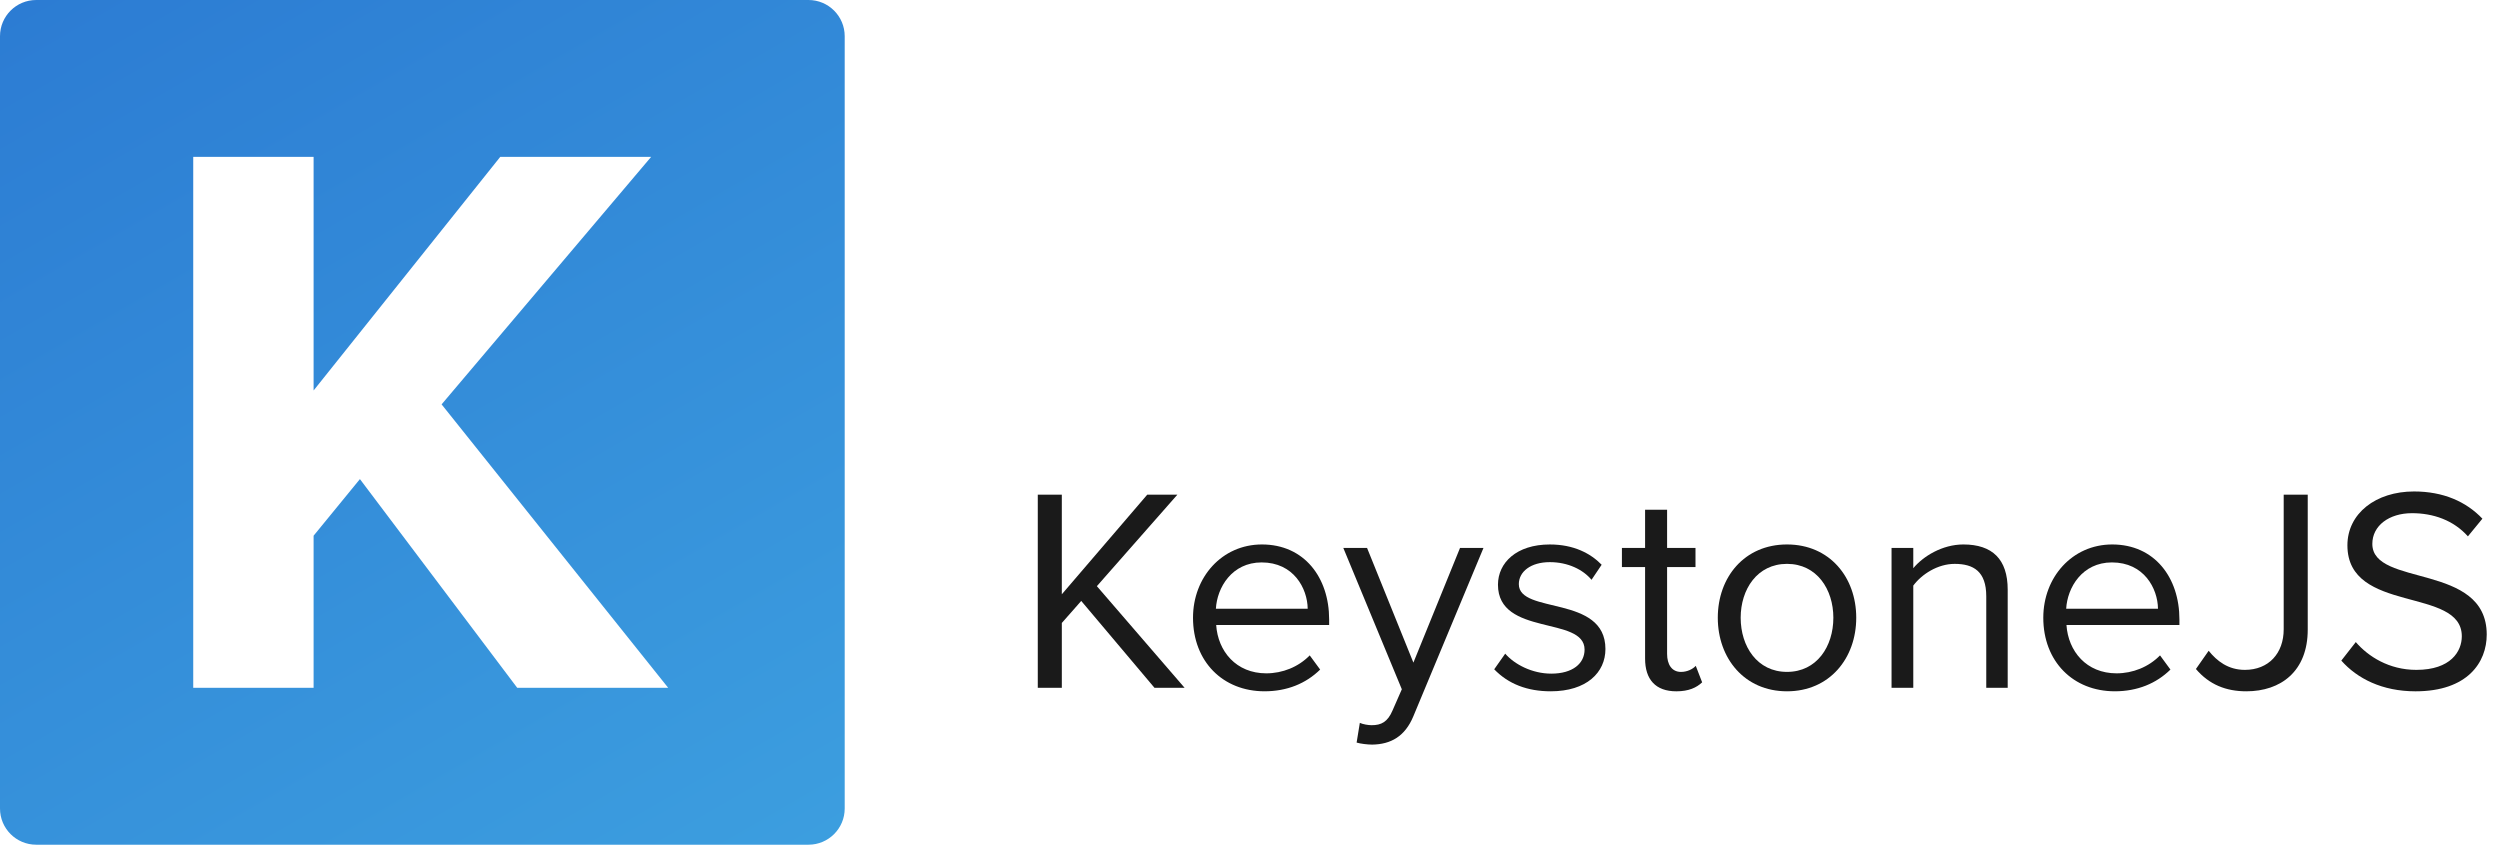
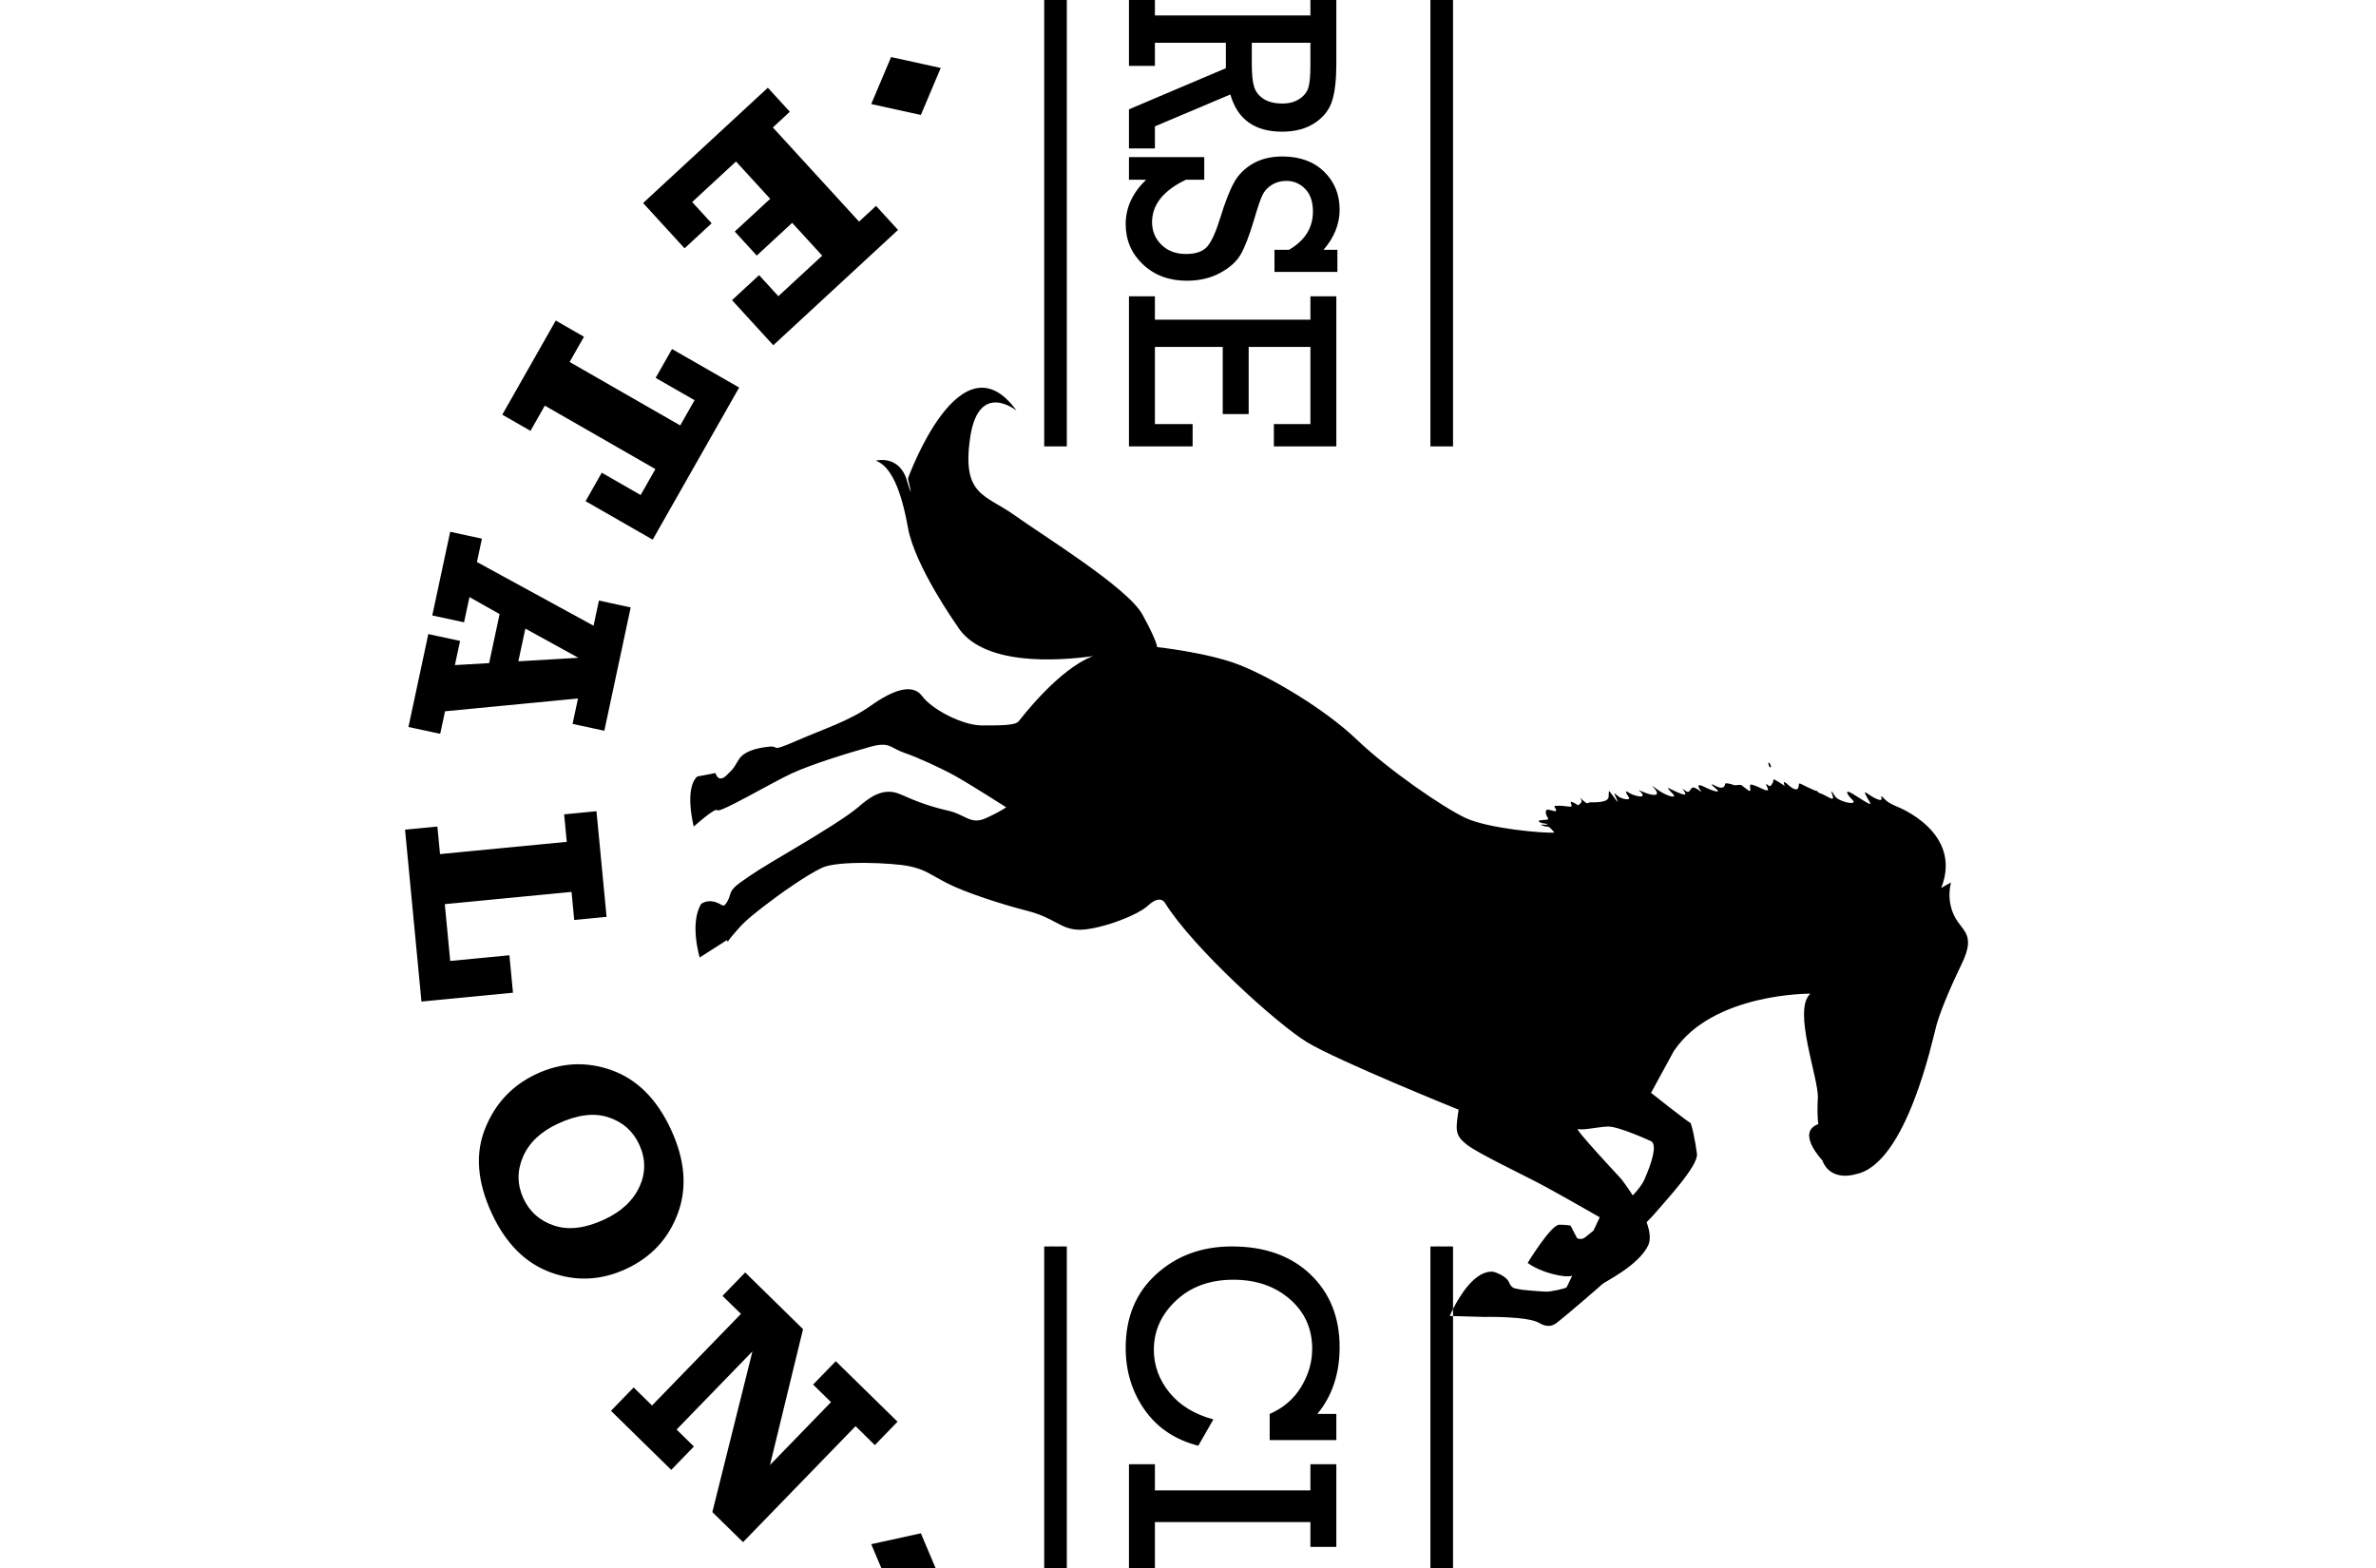
- <svg xmlns="http://www.w3.org/2000/svg" version="1.1" id="Layer_1" x="0px" y="0px" width="207.173px" height="70px" viewBox="0 0 207.173 70" enable-background="new 0 0 207.173 70" xml:space="preserve">
-   <linearGradient id="SVGID_1_" gradientUnits="userSpaceOnUse" x1="58.356" y1="75.456" x2="11.643" y2="-5.454">
-     <stop offset="0" style="stop-color:#3C9EDF" />
-     <stop offset="1" style="stop-color:#2C7CD3" />
-   </linearGradient>
-   <path fill-rule="evenodd" clip-rule="evenodd" fill="url(#SVGID_1_)" d="M3,0h64c1.656,0,3,1.343,3,3v64c0,1.657-1.344,3-3,3H3  c-1.657,0-3-1.343-3-3V3C0,1.343,1.343,0,3,0z M36.595,33.51L55.373,57h-12.51L29.826,39.702l-3.838,4.692V57h-9.975V13h9.975  v19.358L41.455,13h12.504L36.595,33.51z" />
-   <g>
-     <path fill="#1A1A1A" d="M95.673,57l-6.072-7.201l-1.608,1.824V57H86V40.991h1.992v8.257l7.081-8.257h2.497l-6.673,7.584L98.169,57   H95.673z" />
-     <path fill="#1A1A1A" d="M98.864,51.191c0-3.36,2.4-6.072,5.713-6.072c3.504,0,5.568,2.736,5.568,6.216v0.456h-9.361   c0.144,2.184,1.656,4.008,4.152,4.008c1.344,0,2.664-0.528,3.6-1.488l0.864,1.176c-1.176,1.152-2.736,1.8-4.608,1.8   C101.336,57.288,98.864,54.816,98.864,51.191z M104.552,46.607c-2.472,0-3.696,2.088-3.792,3.84h7.608   C108.345,48.743,107.193,46.607,104.552,46.607z" />
-     <path fill="#1A1A1A" d="M112.688,59.904c0.264,0.12,0.696,0.192,0.984,0.192c0.792,0,1.32-0.264,1.728-1.224l0.768-1.752   l-4.849-11.713h1.968l3.84,9.504l3.864-9.504h1.944l-5.809,13.945c-0.696,1.68-1.872,2.328-3.408,2.353   c-0.384,0-0.984-0.072-1.296-0.168L112.688,59.904z" />
-     <path fill="#1A1A1A" d="M123.824,55.464l0.912-1.296c0.768,0.888,2.231,1.656,3.816,1.656c1.775,0,2.76-0.84,2.76-1.992   c0-2.808-7.177-1.08-7.177-5.376c0-1.824,1.536-3.336,4.297-3.336c1.992,0,3.384,0.744,4.296,1.68l-0.84,1.248   c-0.696-0.84-1.944-1.464-3.456-1.464c-1.584,0-2.568,0.792-2.568,1.824c0,2.52,7.177,0.864,7.177,5.376   c0,1.944-1.561,3.504-4.537,3.504C126.584,57.288,125,56.688,123.824,55.464z" />
-     <path fill="#1A1A1A" d="M136.327,54.576v-7.584h-1.92v-1.584h1.92v-3.168h1.824v3.168h2.353v1.584h-2.353v7.201   c0,0.864,0.384,1.488,1.152,1.488c0.527,0,0.983-0.24,1.224-0.504l0.528,1.368c-0.456,0.432-1.104,0.744-2.137,0.744   C137.191,57.288,136.327,56.304,136.327,54.576z" />
-     <path fill="#1A1A1A" d="M142.352,51.191c0-3.36,2.208-6.072,5.736-6.072s5.737,2.712,5.737,6.072s-2.209,6.097-5.737,6.097   S142.352,54.552,142.352,51.191z M151.929,51.191c0-2.352-1.368-4.464-3.841-4.464c-2.472,0-3.84,2.112-3.84,4.464   c0,2.376,1.368,4.488,3.84,4.488C150.561,55.68,151.929,53.568,151.929,51.191z" />
-     <path fill="#1A1A1A" d="M164.6,57v-7.584c0-2.064-1.056-2.688-2.616-2.688c-1.416,0-2.736,0.864-3.432,1.8V57h-1.801V45.407h1.801   v1.68c0.815-0.984,2.4-1.968,4.152-1.968c2.4,0,3.672,1.224,3.672,3.744V57H164.6z" />
-     <path fill="#1A1A1A" d="M169.326,51.191c0-3.36,2.4-6.072,5.713-6.072c3.504,0,5.568,2.736,5.568,6.216v0.456h-9.361   c0.145,2.184,1.656,4.008,4.152,4.008c1.345,0,2.665-0.528,3.601-1.488l0.864,1.176c-1.176,1.152-2.736,1.8-4.608,1.8   C171.799,57.288,169.326,54.816,169.326,51.191z M175.015,46.607c-2.472,0-3.696,2.088-3.792,3.84h7.608   C178.808,48.743,177.655,46.607,175.015,46.607z" />
-     <path fill="#1A1A1A" d="M181.974,55.44l1.057-1.512c0.672,0.84,1.608,1.584,3,1.584c1.968,0,3.217-1.368,3.217-3.36V40.991h1.992   v11.185c0,3.456-2.232,5.112-5.089,5.112C184.47,57.288,183.078,56.736,181.974,55.44z" />
-     <path fill="#1A1A1A" d="M194.023,54.744l1.199-1.536c1.033,1.2,2.76,2.304,5.018,2.304c2.855,0,3.768-1.536,3.768-2.784   c0-4.128-9.48-1.824-9.48-7.537c0-2.64,2.352-4.464,5.52-4.464c2.424,0,4.32,0.84,5.666,2.256l-1.201,1.464   c-1.199-1.344-2.881-1.92-4.633-1.92c-1.896,0-3.287,1.032-3.287,2.544c0,3.601,9.48,1.536,9.48,7.513   c0,2.304-1.584,4.705-5.904,4.705C197.406,57.288,195.343,56.232,194.023,54.744z" />
-   </g>
+ <svg xmlns="http://www.w3.org/2000/svg" width="200px" height="132px" viewBox="0 0 200 132" version="1.1">
+   <path d="M122.309,110.193 C122.864,109.099 124.189,106.877 125.728,107.066 C125.728,107.066 126.768,107.359 127.016,107.943 C127.266,108.527 127.555,108.444 127.846,108.527 C128.137,108.611 129.923,108.736 130.213,108.736 C130.506,108.736 131.791,108.486 131.875,108.361 C131.895,108.33 132.078,107.953 132.337,107.405 C132.065,107.465 131.71,107.465 131.169,107.359 C129.465,107.025 128.593,106.315 128.593,106.315 C128.593,106.315 130.547,103.101 131.254,103.101 C131.96,103.101 132.207,103.185 132.207,103.185 L132.746,104.228 C132.746,104.228 133.122,104.437 133.453,104.145 C133.528,104.08 133.779,103.882 134.132,103.596 C134.443,102.934 134.659,102.475 134.659,102.475 C134.659,102.475 132.041,100.972 130.213,99.971 C128.388,98.969 124.441,97.133 123.443,96.34 C122.445,95.546 122.529,95.088 122.78,93.418 C122.78,93.418 112.561,89.285 110.027,87.741 C107.492,86.197 100.433,79.811 98.065,76.013 C98.065,76.013 97.691,75.261 96.653,76.221 C95.615,77.182 92.209,78.35 90.714,78.266 C89.217,78.182 88.76,77.266 86.478,76.68 C84.193,76.097 81.16,75.094 79.706,74.343 C78.253,73.591 77.92,73.217 76.549,72.924 C75.178,72.632 70.528,72.423 69.197,73.049 C67.869,73.676 65.626,75.261 64.171,76.388 C62.718,77.515 62.386,77.891 61.68,78.726 C60.974,79.56 61.389,79.31 61.182,79.143 L58.897,80.604 C58.897,80.604 58.025,77.725 59.021,76.097 C59.021,76.097 59.477,75.721 60.184,75.928 C60.89,76.138 60.85,76.513 61.223,75.888 C61.596,75.261 61.265,75.052 62.302,74.301 C63.343,73.55 64.13,73.049 66.539,71.63 C68.951,70.211 71.358,68.709 72.23,67.957 C73.102,67.206 74.306,66.204 75.803,66.872 C77.297,67.541 78.377,67.915 79.831,68.249 C81.284,68.583 81.699,69.46 82.987,68.876 C84.276,68.291 84.691,67.957 84.691,67.957 C84.691,67.957 81.618,65.996 80.414,65.328 C79.207,64.659 77.214,63.741 76.094,63.365 C74.972,62.99 74.929,62.405 73.268,62.865 C71.607,63.324 68.325,64.326 66.623,65.118 C64.92,65.912 60.6,68.458 60.391,68.208 C60.184,67.957 58.399,69.585 58.399,69.585 C58.399,69.585 57.568,66.412 58.69,65.37 L60.225,65.077 C60.225,65.077 60.434,65.953 61.14,65.286 C61.846,64.617 61.763,64.617 62.18,63.95 C62.594,63.282 63.549,62.99 64.669,62.865 C65.791,62.74 64.629,63.408 67.038,62.365 C69.447,61.321 71.481,60.695 73.309,59.4 C75.137,58.106 76.799,57.481 77.63,58.608 C78.459,59.734 81.035,61.07 82.655,61.07 C84.276,61.07 85.437,61.07 85.729,60.737 C85.976,60.452 89.091,56.325 92.011,55.233 C89.041,55.648 82.591,56.1 80.537,52.639 C80.537,52.639 77.007,47.672 76.426,44.417 C75.844,41.161 74.972,39.24 73.726,38.781 C73.726,38.781 75.678,38.239 76.341,40.451 C77.007,42.663 76.426,40.284 76.426,40.284 C76.426,40.284 80.828,28.013 85.565,34.565 C85.565,34.565 82.439,32.038 81.686,36.693 C81.674,36.748 81.667,36.804 81.659,36.862 C80.953,41.745 82.946,41.62 85.398,43.373 C87.847,45.126 94.907,49.466 96.156,51.72 C97.401,53.975 97.401,54.475 97.401,54.475 C97.401,54.475 101.679,54.934 104.338,55.978 C106.995,57.022 111.523,59.693 114.182,62.239 C116.839,64.785 121.491,67.998 123.401,68.876 C125.313,69.752 129.965,70.169 130.838,70.086 C130.838,70.086 130.421,69.544 130.256,69.585 C130.089,69.626 129.465,69.377 129.841,69.418 C130.213,69.46 130.464,69.377 130.048,69.334 C129.633,69.292 129.26,69.085 129.758,69.042 C130.256,69.001 130.421,69.042 130.256,68.792 C130.089,68.541 130.005,68.082 130.38,68.165 C130.755,68.249 131.086,68.416 130.961,68.125 C130.838,67.831 130.672,67.831 131.294,67.831 C131.918,67.831 132.458,68.082 132.249,67.665 C132.041,67.248 132.832,67.789 132.832,67.789 C132.832,67.789 133.204,67.581 133.122,67.374 C133.038,67.164 132.873,67.038 133.286,67.414 C133.703,67.789 133.627,67.541 133.869,67.541 C134.286,67.541 135.365,67.581 135.406,67.081 C135.448,66.58 135.365,66.454 135.613,66.789 C135.863,67.122 136.319,67.789 136.113,67.331 C135.906,66.872 135.779,66.621 136.113,66.956 C136.444,67.29 137.318,67.414 137.109,67.122 C136.901,66.831 136.735,66.454 137.068,66.705 C137.399,66.956 138.354,67.206 138.271,66.914 C138.189,66.621 137.607,66.371 138.189,66.621 C138.771,66.872 139.516,67.081 139.477,66.747 C139.436,66.412 138.604,65.786 139.436,66.412 C140.265,67.038 141.179,67.248 140.847,66.872 C140.516,66.497 140.099,66.161 140.681,66.454 C141.263,66.747 142.01,67.081 141.844,66.747 C141.678,66.412 141.429,66.245 141.884,66.58 C142.341,66.914 142.219,66.121 142.676,66.329 C143.133,66.537 143.339,66.872 143.133,66.537 C142.924,66.204 142.799,65.912 143.464,66.245 C144.13,66.58 144.959,66.831 144.461,66.412 C143.961,65.996 143.922,65.912 144.502,66.204 C145.084,66.497 145.208,66.121 145.208,65.996 C145.208,65.87 145.708,65.996 145.915,66.079 C146.121,66.161 146.452,65.998 146.622,66.121 C147.077,66.454 147.409,66.831 147.327,66.371 C147.243,65.912 147.409,66.037 147.783,66.161 C148.158,66.288 149.03,66.831 148.782,66.329 C148.532,65.828 148.739,66.037 148.905,66.161 C149.071,66.288 149.321,65.745 149.28,65.62 C149.238,65.494 150.234,66.161 150.234,66.161 C150.234,66.161 149.944,65.536 150.483,66.037 C151.023,66.537 151.356,66.58 151.398,66.204 C151.44,65.828 151.398,65.912 152.102,66.245 C152.505,66.436 152.807,66.58 152.951,66.589 C153.017,66.678 153.107,66.755 153.226,66.789 C153.682,66.914 154.471,67.581 154.263,66.997 C154.056,66.412 154.18,66.58 154.471,67.038 C154.762,67.498 156.466,67.873 155.925,67.331 C155.386,66.789 155.303,66.454 155.883,66.789 C156.466,67.122 157.627,67.957 157.42,67.581 C157.215,67.206 156.714,66.454 157.172,66.789 C157.627,67.122 158.459,67.581 158.376,67.206 C158.292,66.831 158.498,67.164 158.791,67.414 C159.082,67.665 159.706,67.915 159.706,67.915 C159.706,67.915 165.268,70.044 163.401,74.76 C163.401,74.76 163.857,74.468 164.231,74.301 C164.231,74.301 163.818,75.554 164.441,76.973 C165.064,78.392 166.391,78.517 165.146,81.104 C163.9,83.693 163.278,85.321 162.985,86.364 C162.695,87.408 160.494,98.009 156.215,98.844 C156.215,98.844 154.097,99.554 153.391,97.675 C153.391,97.675 151.148,95.337 153.059,94.628 C153.059,94.628 152.934,94.044 153.017,92.416 C153.099,90.788 150.857,84.986 152.394,83.651 C152.394,83.651 144.169,83.568 140.889,88.492 L138.977,91.999 C138.977,91.999 142.135,94.503 142.26,94.503 C142.384,94.503 142.717,96.131 142.842,97.133 C142.965,98.134 140.265,101.014 139.27,102.184 C139.103,102.377 138.872,102.622 138.604,102.892 C138.872,103.634 138.976,104.343 138.73,104.854 C137.897,106.565 135.073,107.901 134.866,108.11 C134.659,108.319 131.583,110.948 131.294,111.157 C131.004,111.365 130.547,111.95 129.549,111.365 C128.551,110.78 124.897,110.864 124.897,110.864 L122.309,110.789 L122.309,166.47 L121.357,166.47 L121.357,104.931 L121.833,104.931 L121.833,135.701 L121.833,166.47 L121.833,135.701 L121.833,104.93 L122.309,104.931 L122.309,110.193 Z M89.325,135.701 L89.325,166.47 L89.325,135.701 L89.325,104.93 L89.8,104.931 L89.8,166.47 L88.848,166.47 L88.848,104.931 L89.325,104.931 L89.325,135.701 Z M120.881,135.701 L120.881,166.47 L120.881,135.701 L120.881,104.93 L121.357,104.931 L121.357,166.47 L120.405,166.47 L120.405,104.931 L120.881,104.931 L120.881,135.701 Z M88.373,135.701 L88.373,166.47 L88.373,135.701 L88.373,104.93 L88.848,104.931 L88.848,166.47 L87.896,166.47 L87.896,104.931 L88.373,104.931 L88.373,135.701 Z M121.833,1.825 L121.833,37.579 L121.833,1.825 L121.833,-33.929 L122.309,-33.928 L122.309,37.579 L121.357,37.579 L121.357,-33.928 L121.833,-33.928 L121.833,1.825 Z M89.325,1.825 L89.325,37.579 L89.325,1.825 L89.325,-33.929 L89.8,-33.928 L89.8,37.579 L88.848,37.579 L88.848,-33.928 L89.325,-33.928 L89.325,1.825 Z M120.881,1.825 L120.881,37.579 L120.881,1.825 L120.881,-33.929 L121.357,-33.928 L121.357,37.579 L120.405,37.579 L120.405,-33.928 L120.881,-33.928 L120.881,1.825 Z M88.373,1.825 L88.373,37.579 L88.373,1.825 L88.373,-33.929 L88.848,-33.928 L88.848,37.579 L87.896,37.579 L87.896,-33.928 L88.373,-33.928 L88.373,1.825 Z M102.133,119.492 L100.867,121.707 C98.924,121.209 97.421,120.204 96.354,118.691 C95.288,117.178 94.755,115.437 94.755,113.472 C94.755,110.894 95.612,108.826 97.327,107.268 C99.042,105.708 101.163,104.93 103.69,104.93 C106.459,104.93 108.662,105.714 110.303,107.28 C111.942,108.847 112.763,110.89 112.763,113.41 C112.763,115.638 112.139,117.51 110.892,119.028 L112.486,119.028 L112.486,121.23 L106.876,121.23 L106.876,119.028 C108.015,118.538 108.895,117.783 109.519,116.764 C110.141,115.744 110.454,114.671 110.454,113.545 C110.454,111.849 109.825,110.455 108.571,109.366 C107.316,108.277 105.731,107.732 103.815,107.732 C101.849,107.732 100.242,108.316 98.996,109.483 C97.75,110.649 97.126,112.032 97.126,113.631 C97.126,114.945 97.559,116.139 98.426,117.216 C99.291,118.293 100.527,119.052 102.133,119.492 Z M97.214,125.464 L110.303,125.464 L110.303,123.262 L112.486,123.262 L112.486,130.224 L110.303,130.224 L110.303,128.131 L97.214,128.131 L97.214,133.345 L103.149,133.345 L103.149,135.743 L95.031,135.743 L95.031,123.262 L97.214,123.262 L97.214,125.464 Z M110.303,140.968 L101.569,140.968 C100.214,140.968 99.276,141.036 98.758,141.17 C98.238,141.305 97.798,141.641 97.433,142.18 C97.07,142.719 96.888,143.412 96.888,144.261 C96.888,145.272 97.045,146.047 97.358,146.585 C97.672,147.124 98.095,147.481 98.626,147.656 C99.156,147.831 100.096,147.919 101.443,147.919 L110.303,147.919 L110.303,145.949 L112.486,145.949 L112.486,152.606 L110.303,152.606 L110.303,150.477 L101.18,150.477 C99.95,150.477 99.057,150.426 98.5,150.325 C97.944,150.222 97.363,149.947 96.756,149.498 C96.15,149.049 95.665,148.417 95.3,147.601 C94.937,146.785 94.755,145.794 94.755,144.627 C94.755,143.339 94.923,142.266 95.263,141.409 C95.602,140.553 96.055,139.908 96.624,139.476 C97.193,139.043 97.8,138.755 98.444,138.613 C99.088,138.47 100.088,138.398 101.443,138.398 L110.303,138.398 L110.303,136.294 L112.486,136.294 L112.486,142.988 L110.303,142.988 L110.303,140.968 Z M97.214,155.579 L110.303,155.579 L110.303,153.487 L112.486,153.487 L112.486,159.152 C112.486,160.71 112.39,161.879 112.198,162.659 C112.005,163.438 111.518,164.124 110.736,164.721 C109.953,165.316 109.035,165.613 107.981,165.613 C107.17,165.613 106.438,165.436 105.786,165.081 C105.133,164.727 104.638,164.207 104.304,163.521 C103.969,164.467 103.416,165.196 102.642,165.706 C101.868,166.215 100.982,166.47 99.987,166.47 C99.126,166.47 98.343,166.28 97.641,165.901 C96.938,165.523 96.395,165.019 96.009,164.39 C95.624,163.762 95.365,163.075 95.231,162.328 C95.098,161.582 95.031,160.563 95.031,159.275 L95.031,153.487 L97.214,153.487 L97.214,155.579 Z M97.214,158.149 L97.214,159.116 C97.214,160.381 97.279,161.307 97.408,161.894 C97.538,162.482 97.844,162.96 98.325,163.332 C98.806,163.703 99.423,163.888 100.176,163.888 C100.862,163.888 101.437,163.71 101.901,163.356 C102.366,163.001 102.675,162.544 102.829,161.986 C102.985,161.427 103.062,160.638 103.062,159.617 L103.062,158.149 L97.214,158.149 Z M105.221,158.149 L105.221,159.752 C105.221,160.976 105.44,161.83 105.879,162.316 C106.319,162.801 106.964,163.044 107.817,163.044 C109.474,163.044 110.303,161.947 110.303,159.752 L110.303,158.149 L105.221,158.149 Z M97.214,-32.534 L110.303,-32.534 L110.303,-34.261 L112.486,-34.261 L112.486,-28.446 L110.303,-28.446 L110.303,-30.239 L105.307,-30.239 L105.307,-23.627 L110.303,-23.627 L110.303,-25.408 L112.486,-25.408 L112.486,-19.593 L110.303,-19.593 L110.303,-21.331 L97.214,-21.331 L97.214,-19.593 L95.031,-19.593 L95.031,-25.408 L97.214,-25.408 L97.214,-23.627 L103.125,-23.627 L103.125,-30.239 L97.214,-30.239 L97.214,-28.446 L95.031,-28.446 L95.031,-34.261 L97.214,-34.261 L97.214,-32.534 Z M103.84,-17.899 C106.375,-17.899 108.496,-17.178 110.203,-15.735 C111.909,-14.292 112.763,-12.413 112.763,-10.095 C112.763,-7.756 111.909,-5.851 110.203,-4.379 C108.496,-2.908 106.359,-2.172 103.79,-2.172 C101.171,-2.172 99.011,-2.921 97.308,-4.418 C95.606,-5.916 94.754,-7.819 94.754,-10.128 C94.754,-11.601 95.158,-12.954 95.966,-14.189 C96.773,-15.423 97.898,-16.351 99.341,-16.971 C100.785,-17.59 102.284,-17.899 103.84,-17.899 Z M103.828,-15.397 C101.911,-15.397 100.305,-14.908 99.009,-13.932 C97.712,-12.956 97.063,-11.673 97.063,-10.084 C97.063,-8.511 97.726,-7.218 99.053,-6.205 C100.378,-5.192 101.961,-4.685 103.802,-4.685 C105.66,-4.685 107.231,-5.201 108.515,-6.232 C109.798,-7.264 110.44,-8.558 110.44,-10.117 C110.44,-11.67 109.808,-12.937 108.546,-13.921 C107.282,-14.904 105.709,-15.397 103.828,-15.397 Z M97.214,1.303 L110.303,1.303 L110.303,-0.784 L112.486,-0.784 L112.486,5.391 C112.486,6.681 112.371,7.705 112.141,8.462 C111.911,9.22 111.426,9.847 110.685,10.343 C109.946,10.838 109.023,11.085 107.919,11.085 C105.61,11.085 104.159,10.041 103.565,7.953 L97.214,10.638 L97.214,12.496 L95.031,12.496 L95.031,9.203 L103.188,5.741 L103.188,3.598 L97.214,3.598 L97.214,5.544 L95.031,5.544 L95.031,-0.784 L97.214,-0.784 L97.214,1.303 Z M105.371,3.598 L105.371,5.391 C105.371,6.258 105.436,6.898 105.565,7.31 C105.695,7.721 105.958,8.058 106.356,8.321 C106.753,8.583 107.287,8.714 107.956,8.714 C108.525,8.714 109.006,8.581 109.4,8.315 C109.792,8.048 110.041,7.721 110.146,7.331 C110.25,6.942 110.303,6.345 110.303,5.544 L110.303,3.598 L105.371,3.598 Z M95.031,13.228 L101.368,13.228 L101.368,15.13 L99.824,15.13 C97.925,16.041 96.975,17.231 96.975,18.704 C96.975,19.454 97.24,20.088 97.766,20.606 C98.293,21.123 98.983,21.382 99.836,21.382 C100.665,21.382 101.261,21.17 101.625,20.747 C101.99,20.326 102.351,19.526 102.71,18.355 C103.129,16.991 103.524,15.983 103.897,15.327 C104.268,14.67 104.801,14.148 105.49,13.758 C106.181,13.368 106.998,13.173 107.944,13.173 C109.407,13.173 110.576,13.598 111.451,14.447 C112.325,15.295 112.763,16.361 112.763,17.644 C112.763,18.861 112.311,19.99 111.407,21.032 L112.574,21.032 L112.574,22.889 L107.279,22.889 L107.279,21.032 L108.496,21.032 C109.842,20.251 110.516,19.177 110.516,17.808 C110.516,16.976 110.297,16.34 109.857,15.895 C109.418,15.451 108.893,15.228 108.282,15.228 C107.814,15.228 107.402,15.341 107.046,15.567 C106.691,15.793 106.428,16.08 106.262,16.43 C106.094,16.78 105.861,17.469 105.561,18.496 C105.16,19.837 104.786,20.81 104.439,21.414 C104.091,22.019 103.512,22.54 102.7,22.978 C101.889,23.415 100.955,23.633 99.902,23.633 C98.412,23.633 97.181,23.175 96.21,22.262 C95.24,21.347 94.755,20.216 94.755,18.867 C94.755,17.483 95.327,16.237 96.474,15.13 L95.031,15.13 L95.031,13.228 Z M97.214,26.912 L110.303,26.912 L110.303,24.944 L112.486,24.944 L112.486,37.579 L107.228,37.579 L107.228,35.699 L110.303,35.699 L110.303,29.207 L105.107,29.207 L105.107,34.857 L102.925,34.857 L102.925,29.207 L97.214,29.207 L97.214,35.699 L100.389,35.699 L100.389,37.579 L95.031,37.579 L95.031,24.944 L97.214,24.944 L97.214,26.912 Z M64.634,7.385 L66.486,9.407 L65.056,10.73 L72.311,18.656 L73.741,17.334 L75.593,19.357 L65.092,29.064 L61.618,25.268 L63.896,23.162 L65.519,24.934 L69.211,21.523 L66.682,18.76 L63.701,21.515 L61.849,19.492 L64.831,16.736 L61.954,13.596 L58.263,17.008 L59.902,18.798 L57.623,20.904 L54.134,17.092 L64.634,7.385 Z M46.781,26.986 L49.156,28.349 L47.949,30.472 L57.258,35.813 L58.464,33.689 L55.189,31.811 L56.568,29.383 L62.218,32.624 L54.94,45.431 L49.292,42.19 L50.653,39.793 L53.928,41.672 L55.168,39.488 L45.861,34.147 L44.655,36.27 L42.28,34.908 L46.781,26.986 Z M37.054,61.775 L34.381,61.199 L36.053,53.378 L38.727,53.955 L38.291,55.991 L41.172,55.823 L42.054,51.695 L39.517,50.263 L39.062,52.388 L36.387,51.812 L37.894,44.769 L40.567,45.346 L40.147,47.313 L49.962,52.673 L50.416,50.557 L53.089,51.135 L50.87,61.517 L48.195,60.939 L48.653,58.801 L37.461,59.878 L37.054,61.775 Z M43.632,55.672 L48.684,55.375 L44.222,52.917 L43.632,55.672 Z M34.094,69.845 L36.817,69.584 L37.038,71.899 L47.707,70.87 L47.486,68.554 L50.208,68.291 L51.058,77.184 L48.336,77.448 L48.11,75.084 L37.441,76.114 L37.897,80.897 L42.879,80.417 L43.18,83.572 L35.476,84.315 L34.094,69.845 Z M56.481,95.088 C57.659,97.632 57.854,99.977 57.066,102.12 C56.279,104.263 54.833,105.827 52.73,106.81 C50.62,107.796 48.496,107.899 46.359,107.118 C44.222,106.336 42.566,104.676 41.392,102.14 C40.171,99.502 39.985,97.126 40.832,95.011 C41.68,92.895 43.117,91.363 45.143,90.416 C47.239,89.437 49.356,89.331 51.496,90.098 C53.635,90.865 55.296,92.528 56.481,95.088 Z M53.801,96.34 C53.277,95.209 52.412,94.447 51.202,94.053 C49.993,93.658 48.573,93.844 46.941,94.606 C45.499,95.28 44.526,96.208 44.019,97.39 C43.513,98.573 43.528,99.739 44.061,100.892 C44.584,102.022 45.453,102.786 46.668,103.182 C47.882,103.577 49.287,103.402 50.884,102.655 C52.313,101.988 53.294,101.069 53.83,99.899 C54.367,98.727 54.357,97.542 53.801,96.34 Z M51.428,118.768 L53.337,116.801 L54.886,118.319 L62.369,110.608 L60.819,109.089 L62.728,107.12 L67.596,111.891 L64.814,123.331 L69.951,118.036 L68.443,116.558 L70.352,114.591 L75.551,119.684 L73.643,121.653 L72.017,120.06 L62.546,129.824 L59.962,127.293 L63.338,113.762 L56.953,120.344 L58.411,121.772 L56.502,123.74 L51.428,118.768 Z M75.008,4.804 L79.186,5.722 L77.514,9.677 L73.336,8.759 L75.008,4.804 Z M75.008,133.951 L73.336,129.996 L77.514,129.078 L79.186,133.033 L75.008,133.951 Z M122.309,110.193 C122.13,110.545 122.031,110.78 122.031,110.78 L122.309,110.789 L122.309,110.193 Z M136.444,99.219 C136.444,99.219 136.913,99.812 137.439,100.634 C137.885,100.157 138.236,99.706 138.398,99.344 C139.061,97.842 139.477,96.465 139.02,96.089 C139.02,96.089 136.237,94.796 135.323,94.837 C134.41,94.879 133.246,95.172 132.832,95.046 C132.415,94.92 136.444,99.219 136.444,99.219 Z M149.004,64.334 C148.819,63.993 148.794,64.34 148.979,64.594 C149.089,64.6 149.11,64.532 149.004,64.334 Z" />
</svg>
